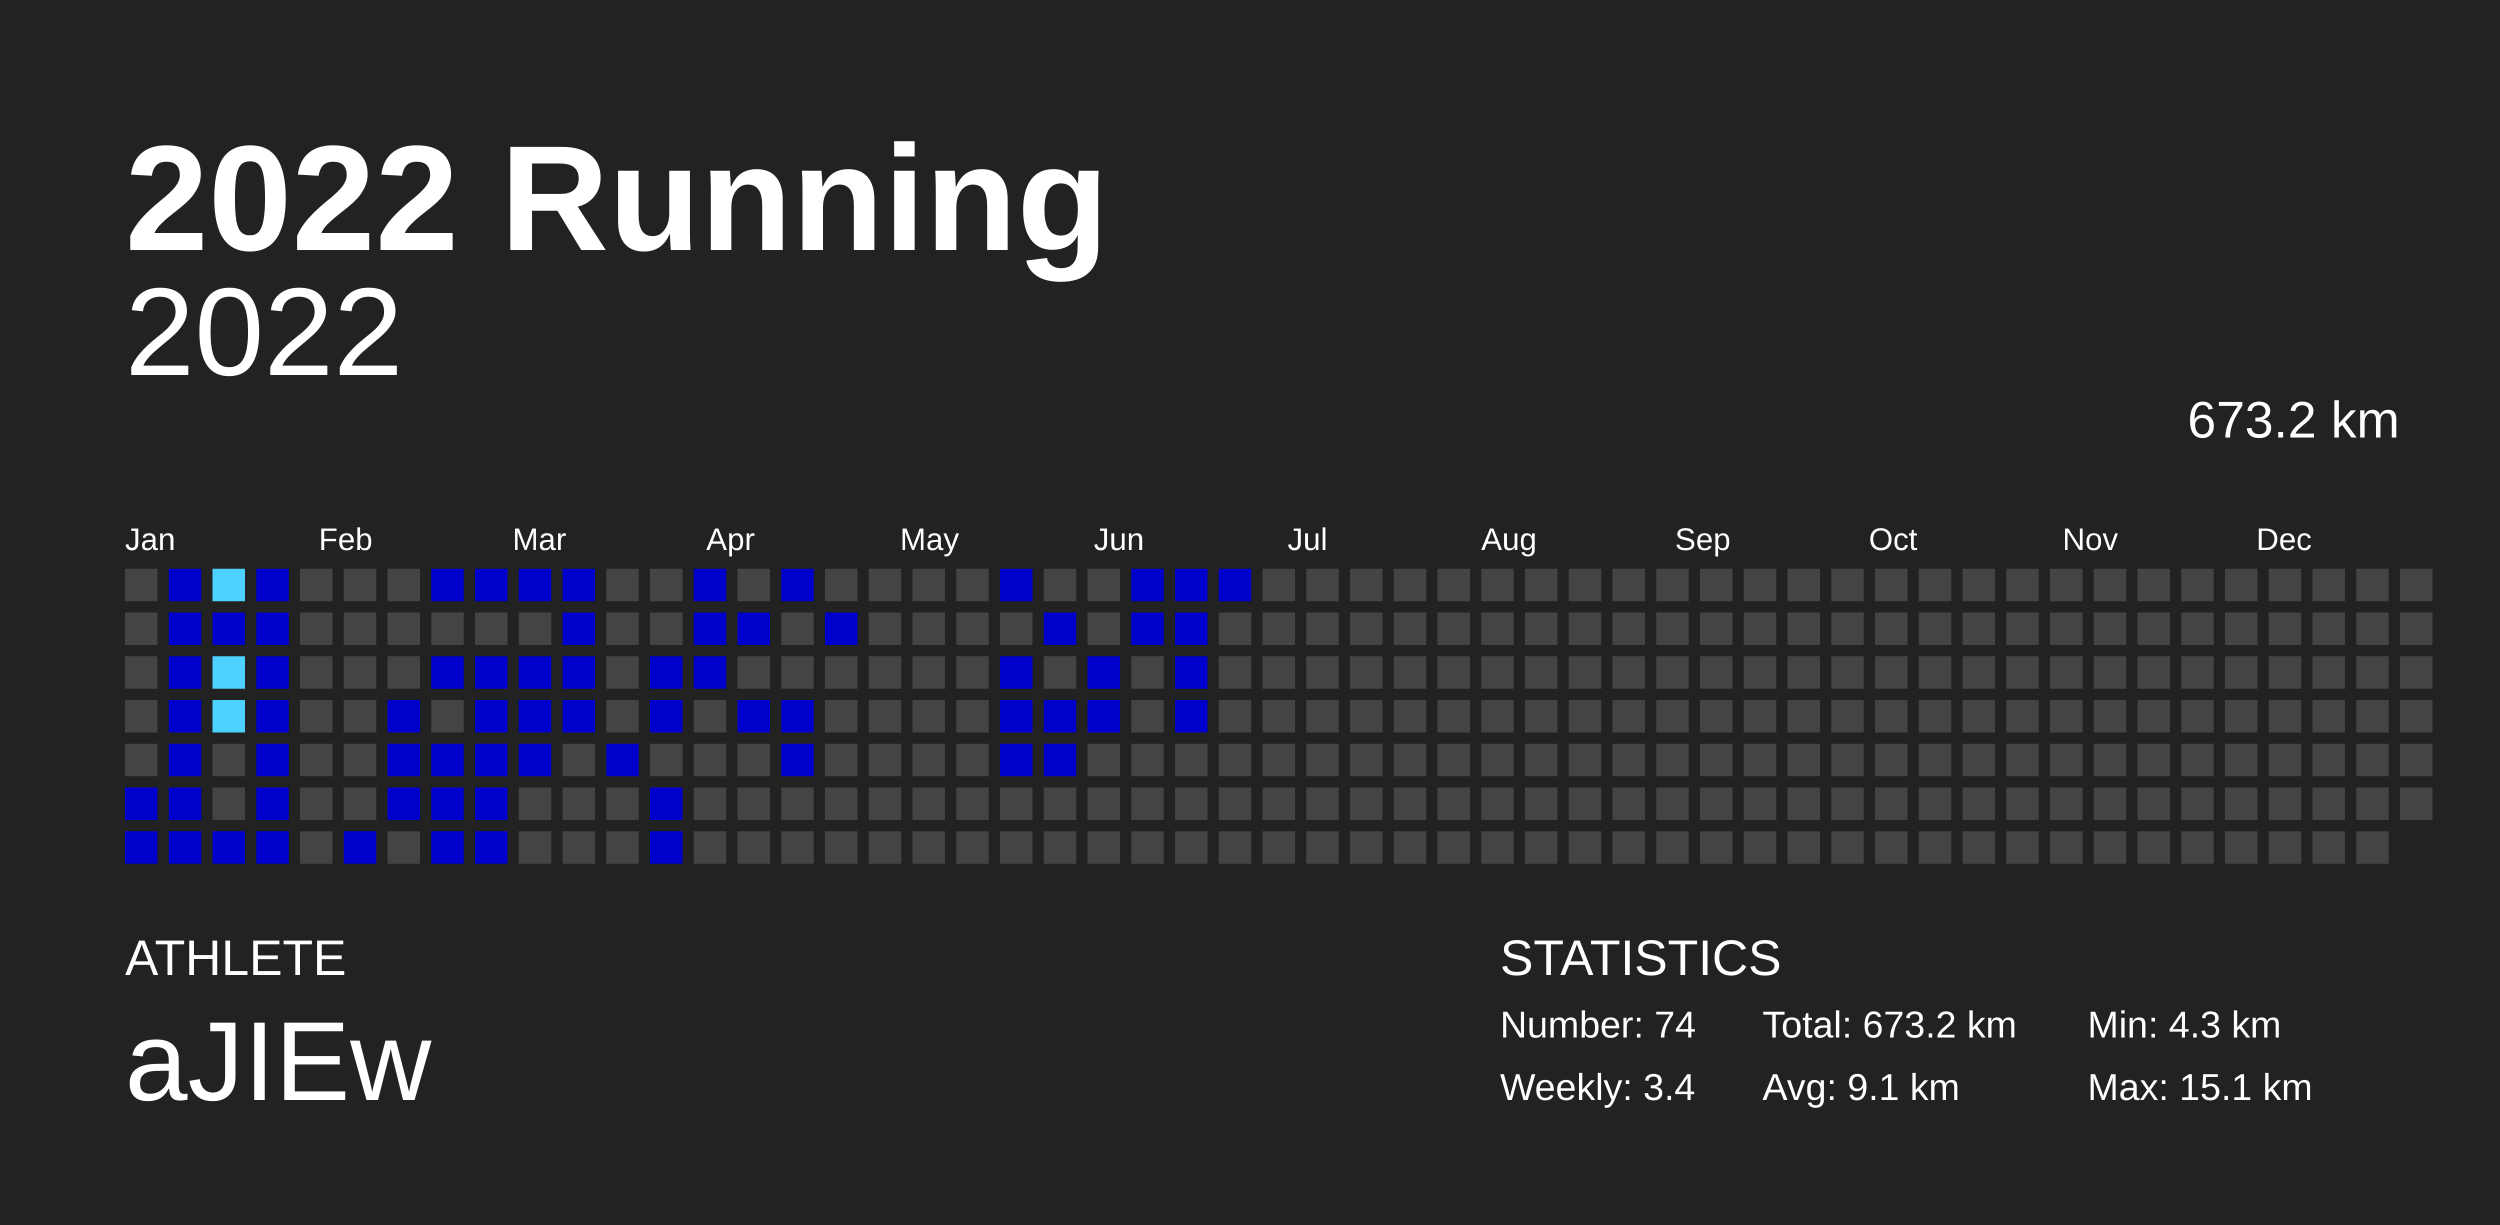
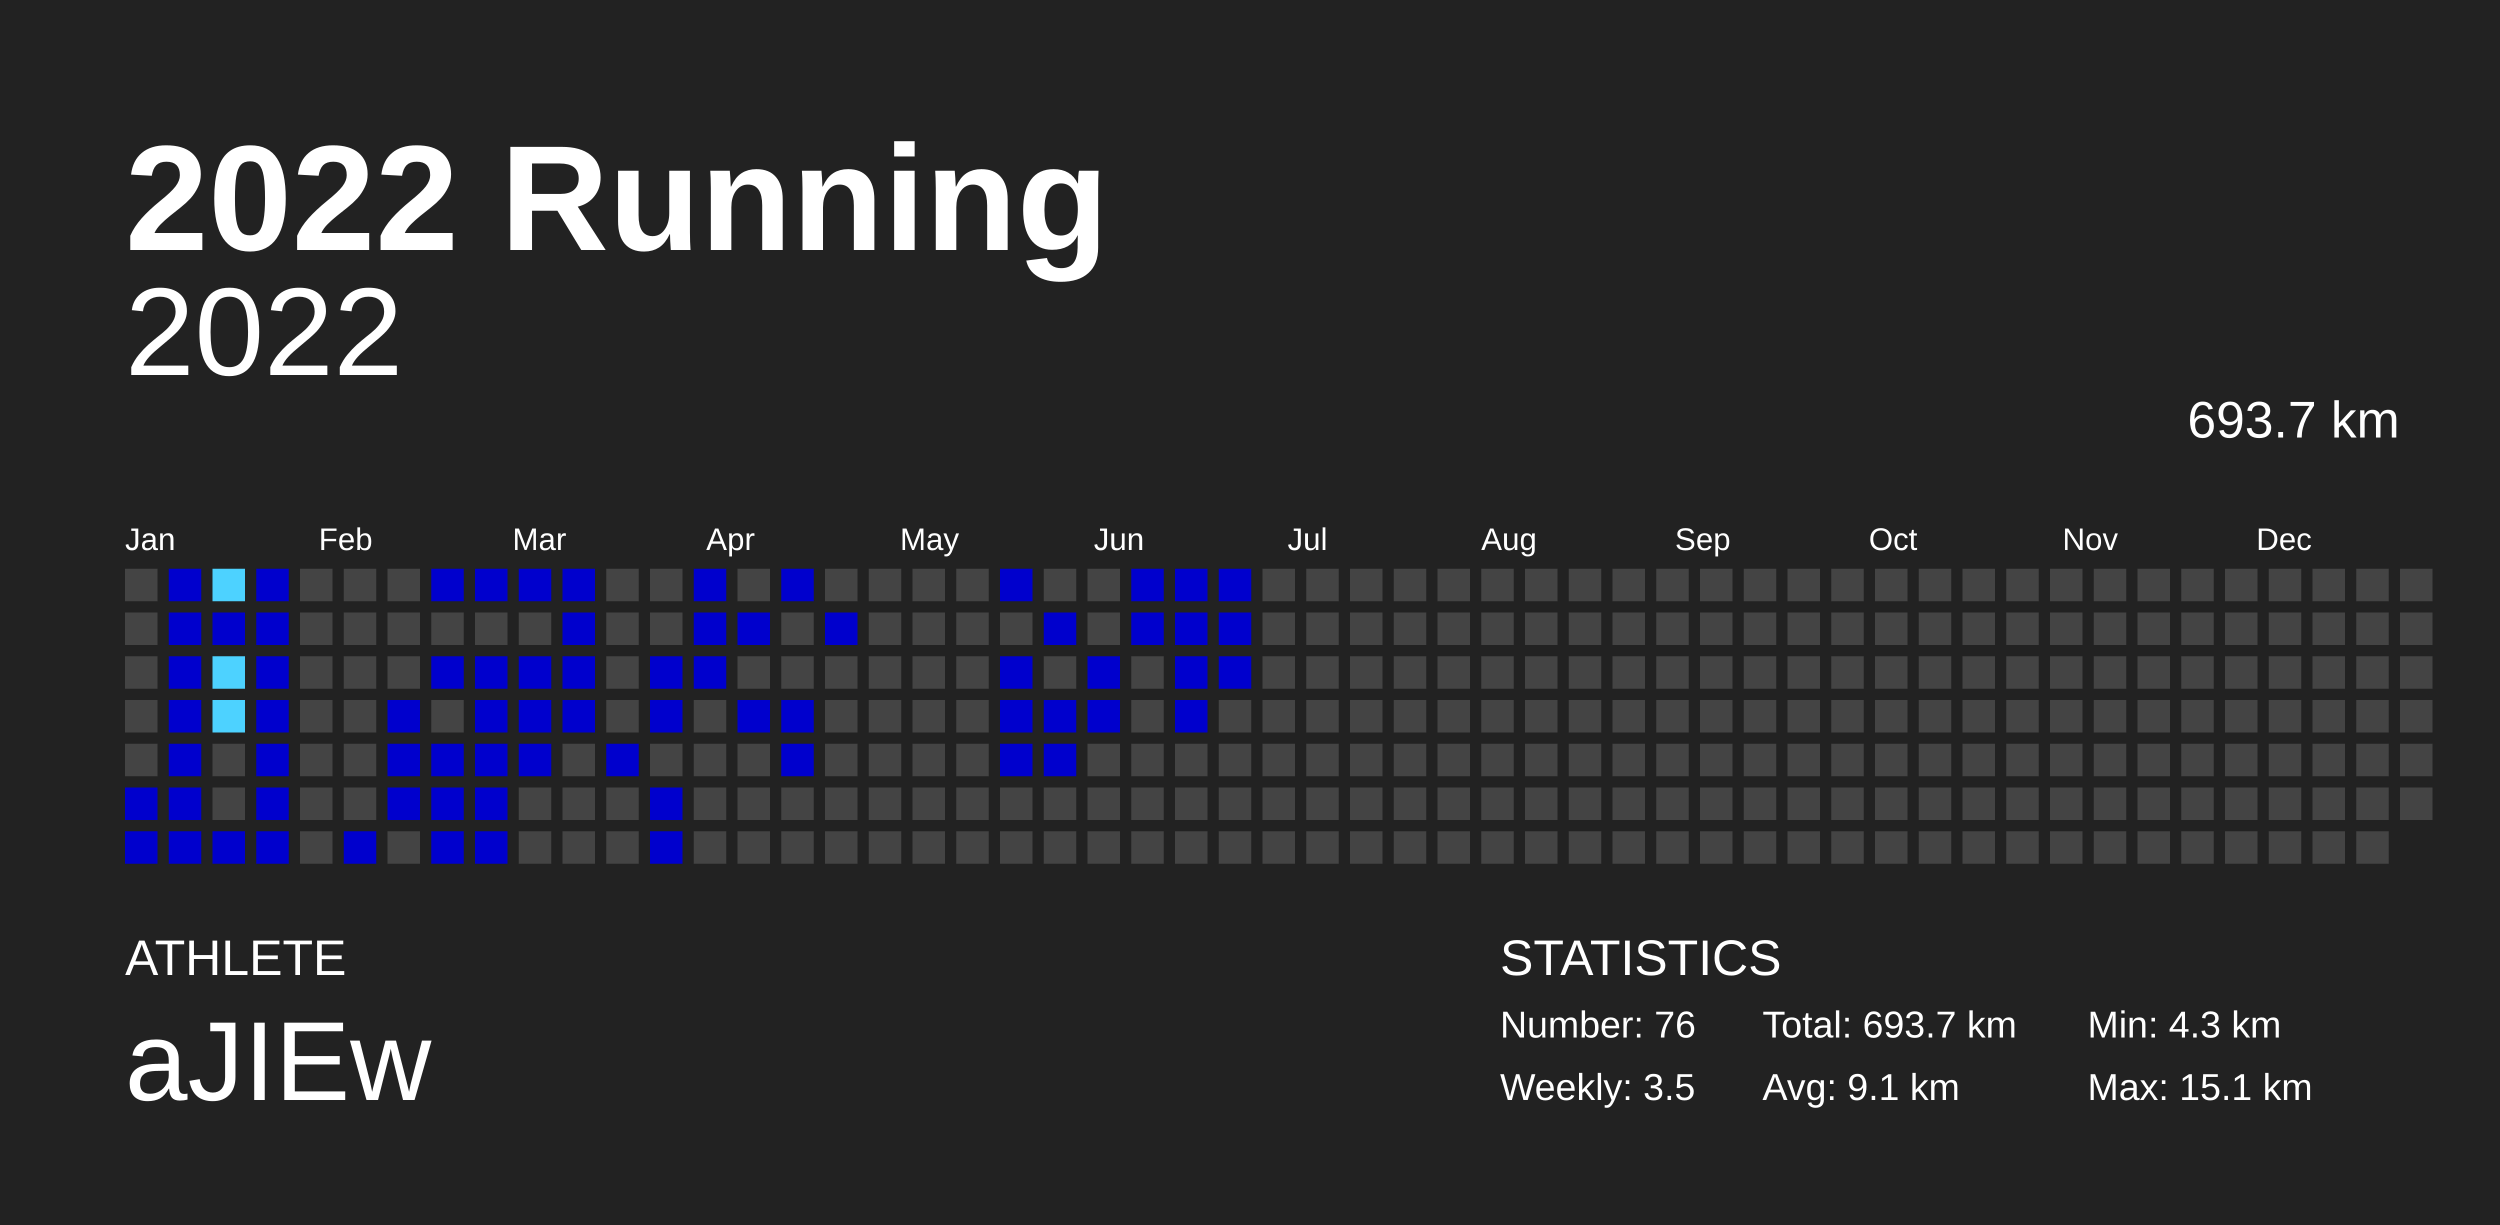
<svg xmlns="http://www.w3.org/2000/svg" baseProfile="full" height="98mm" version="1.1" viewBox="0,0,200,98" width="200mm">
  <defs />
  <rect fill="#222222" height="98" width="200" x="0" y="0" />
  <text fill="#FFFFFF" style="font-size:12px; font-family:Arial; font-weight:bold;" x="10" y="20">2022 Running</text>
  <text fill="#FFFFFF" style="font-size:4px; font-family:Arial" x="10" y="78">ATHLETE</text>
  <text fill="#FFFFFF" style="font-size:9px; font-family:Arial" x="10" y="88">aJIEw</text>
  <text fill="#FFFFFF" style="font-size:4px; font-family:Arial" x="120" y="78">STATISTICS</text>
-   <text fill="#FFFFFF" style="font-size:3px; font-family:Arial" x="120" y="83">Number: 74</text>
-   <text fill="#FFFFFF" style="font-size:3px; font-family:Arial" x="120" y="88">Weekly: 3.4</text>
-   <text fill="#FFFFFF" style="font-size:3px; font-family:Arial" x="141" y="83">Total: 673.2 km</text>
+   <text fill="#FFFFFF" style="font-size:3px; font-family:Arial" x="120" y="83">Number: 76</text>
+   <text fill="#FFFFFF" style="font-size:3px; font-family:Arial" x="120" y="88">Weekly: 3.5</text>
+   <text fill="#FFFFFF" style="font-size:3px; font-family:Arial" x="141" y="83">Total: 693.7 km</text>
  <text fill="#FFFFFF" style="font-size:3px; font-family:Arial" x="141" y="88">Avg: 9.1 km</text>
  <text fill="#FFFFFF" style="font-size:3px; font-family:Arial" x="167" y="83">Min: 4.3 km</text>
  <text fill="#FFFFFF" style="font-size:3px; font-family:Arial" x="167" y="88">Max: 15.1 km</text>
  <text alignment-baseline="hanging" fill="#FFFFFF" style="font-size:10.0px; font-family:Arial;" x="10" y="30">2022</text>
-   <text alignment-baseline="hanging" fill="#FFFFFF" style="font-size:4.125px; font-family:Arial;" x="175" y="35">673.2 km</text>
+   <text alignment-baseline="hanging" fill="#FFFFFF" style="font-size:4.125px; font-family:Arial;" x="175" y="35">693.7 km</text>
  <text fill="#FFFFFF" style="font-size:2.5px; font-family:Arial" x="10.0" y="44">Jan</text>
  <text fill="#FFFFFF" style="font-size:2.5px; font-family:Arial" x="25.5" y="44">Feb</text>
  <text fill="#FFFFFF" style="font-size:2.5px; font-family:Arial" x="41.0" y="44">Mar</text>
  <text fill="#FFFFFF" style="font-size:2.5px; font-family:Arial" x="56.5" y="44">Apr</text>
  <text fill="#FFFFFF" style="font-size:2.5px; font-family:Arial" x="72.0" y="44">May</text>
  <text fill="#FFFFFF" style="font-size:2.5px; font-family:Arial" x="87.5" y="44">Jun</text>
  <text fill="#FFFFFF" style="font-size:2.5px; font-family:Arial" x="103.0" y="44">Jul</text>
  <text fill="#FFFFFF" style="font-size:2.5px; font-family:Arial" x="118.5" y="44">Aug</text>
  <text fill="#FFFFFF" style="font-size:2.5px; font-family:Arial" x="134.0" y="44">Sep</text>
  <text fill="#FFFFFF" style="font-size:2.5px; font-family:Arial" x="149.5" y="44">Oct</text>
  <text fill="#FFFFFF" style="font-size:2.5px; font-family:Arial" x="165.0" y="44">Nov</text>
  <text fill="#FFFFFF" style="font-size:2.5px; font-family:Arial" x="180.5" y="44">Dec</text>
  <rect fill="#444444" height="2.6" width="2.6" x="10.0" y="45.5" />
  <rect fill="#444444" height="2.6" width="2.6" x="10.0" y="49.0" />
  <rect fill="#444444" height="2.6" width="2.6" x="10.0" y="52.5" />
  <rect fill="#444444" height="2.6" width="2.6" x="10.0" y="56.0" />
  <rect fill="#444444" height="2.6" width="2.6" x="10.0" y="59.5" />
  <rect fill="mediumblue" height="2.6" width="2.6" x="10.0" y="63.0" />
  <rect fill="mediumblue" height="2.6" width="2.6" x="10.0" y="66.5" />
  <rect fill="mediumblue" height="2.6" width="2.6" x="13.5" y="45.5" />
  <rect fill="mediumblue" height="2.6" width="2.6" x="13.5" y="49.0" />
  <rect fill="mediumblue" height="2.6" width="2.6" x="13.5" y="52.5" />
  <rect fill="mediumblue" height="2.6" width="2.6" x="13.5" y="56.0" />
  <rect fill="mediumblue" height="2.6" width="2.6" x="13.5" y="59.5" />
  <rect fill="mediumblue" height="2.6" width="2.6" x="13.5" y="63.0" />
  <rect fill="mediumblue" height="2.6" width="2.6" x="13.5" y="66.5" />
  <rect fill="#4dd2ff" height="2.6" width="2.6" x="17.0" y="45.5" />
  <rect fill="mediumblue" height="2.6" width="2.6" x="17.0" y="49.0" />
  <rect fill="#4dd2ff" height="2.6" width="2.6" x="17.0" y="52.5" />
  <rect fill="#4dd2ff" height="2.6" width="2.6" x="17.0" y="56.0" />
  <rect fill="#444444" height="2.6" width="2.6" x="17.0" y="59.5" />
  <rect fill="#444444" height="2.6" width="2.6" x="17.0" y="63.0" />
  <rect fill="mediumblue" height="2.6" width="2.6" x="17.0" y="66.5" />
  <rect fill="mediumblue" height="2.6" width="2.6" x="20.5" y="45.5" />
  <rect fill="mediumblue" height="2.6" width="2.6" x="20.5" y="49.0" />
  <rect fill="mediumblue" height="2.6" width="2.6" x="20.5" y="52.5" />
  <rect fill="mediumblue" height="2.6" width="2.6" x="20.5" y="56.0" />
  <rect fill="mediumblue" height="2.6" width="2.6" x="20.5" y="59.5" />
  <rect fill="mediumblue" height="2.6" width="2.6" x="20.5" y="63.0" />
  <rect fill="mediumblue" height="2.6" width="2.6" x="20.5" y="66.5" />
  <rect fill="#444444" height="2.6" width="2.6" x="24.0" y="45.5" />
  <rect fill="#444444" height="2.6" width="2.6" x="24.0" y="49.0" />
  <rect fill="#444444" height="2.6" width="2.6" x="24.0" y="52.5" />
  <rect fill="#444444" height="2.6" width="2.6" x="24.0" y="56.0" />
  <rect fill="#444444" height="2.6" width="2.6" x="24.0" y="59.5" />
  <rect fill="#444444" height="2.6" width="2.6" x="24.0" y="63.0" />
  <rect fill="#444444" height="2.6" width="2.6" x="24.0" y="66.5" />
  <rect fill="#444444" height="2.6" width="2.6" x="27.5" y="45.5" />
  <rect fill="#444444" height="2.6" width="2.6" x="27.5" y="49.0" />
  <rect fill="#444444" height="2.6" width="2.6" x="27.5" y="52.5" />
  <rect fill="#444444" height="2.6" width="2.6" x="27.5" y="56.0" />
  <rect fill="#444444" height="2.6" width="2.6" x="27.5" y="59.5" />
  <rect fill="#444444" height="2.6" width="2.6" x="27.5" y="63.0" />
  <rect fill="mediumblue" height="2.6" width="2.6" x="27.5" y="66.5" />
  <rect fill="#444444" height="2.6" width="2.6" x="31.0" y="45.5" />
  <rect fill="#444444" height="2.6" width="2.6" x="31.0" y="49.0" />
  <rect fill="#444444" height="2.6" width="2.6" x="31.0" y="52.5" />
  <rect fill="mediumblue" height="2.6" width="2.6" x="31.0" y="56.0" />
  <rect fill="mediumblue" height="2.6" width="2.6" x="31.0" y="59.5" />
  <rect fill="mediumblue" height="2.6" width="2.6" x="31.0" y="63.0" />
  <rect fill="#444444" height="2.6" width="2.6" x="31.0" y="66.5" />
  <rect fill="mediumblue" height="2.6" width="2.6" x="34.5" y="45.5" />
  <rect fill="#444444" height="2.6" width="2.6" x="34.5" y="49.0" />
  <rect fill="mediumblue" height="2.6" width="2.6" x="34.5" y="52.5" />
  <rect fill="#444444" height="2.6" width="2.6" x="34.5" y="56.0" />
  <rect fill="mediumblue" height="2.6" width="2.6" x="34.5" y="59.5" />
  <rect fill="mediumblue" height="2.6" width="2.6" x="34.5" y="63.0" />
  <rect fill="mediumblue" height="2.6" width="2.6" x="34.5" y="66.5" />
  <rect fill="mediumblue" height="2.6" width="2.6" x="38.0" y="45.5" />
  <rect fill="#444444" height="2.6" width="2.6" x="38.0" y="49.0" />
  <rect fill="mediumblue" height="2.6" width="2.6" x="38.0" y="52.5" />
  <rect fill="mediumblue" height="2.6" width="2.6" x="38.0" y="56.0" />
  <rect fill="mediumblue" height="2.6" width="2.6" x="38.0" y="59.5" />
  <rect fill="mediumblue" height="2.6" width="2.6" x="38.0" y="63.0" />
  <rect fill="mediumblue" height="2.6" width="2.6" x="38.0" y="66.5" />
  <rect fill="mediumblue" height="2.6" width="2.6" x="41.5" y="45.5" />
  <rect fill="#444444" height="2.6" width="2.6" x="41.5" y="49.0" />
  <rect fill="mediumblue" height="2.6" width="2.6" x="41.5" y="52.5" />
  <rect fill="mediumblue" height="2.6" width="2.6" x="41.5" y="56.0" />
  <rect fill="mediumblue" height="2.6" width="2.6" x="41.5" y="59.5" />
  <rect fill="#444444" height="2.6" width="2.6" x="41.5" y="63.0" />
  <rect fill="#444444" height="2.6" width="2.6" x="41.5" y="66.5" />
  <rect fill="mediumblue" height="2.6" width="2.6" x="45.0" y="45.5" />
  <rect fill="mediumblue" height="2.6" width="2.6" x="45.0" y="49.0" />
  <rect fill="mediumblue" height="2.6" width="2.6" x="45.0" y="52.5" />
  <rect fill="mediumblue" height="2.6" width="2.6" x="45.0" y="56.0" />
  <rect fill="#444444" height="2.6" width="2.6" x="45.0" y="59.5" />
  <rect fill="#444444" height="2.6" width="2.6" x="45.0" y="63.0" />
  <rect fill="#444444" height="2.6" width="2.6" x="45.0" y="66.5" />
  <rect fill="#444444" height="2.6" width="2.6" x="48.5" y="45.5" />
  <rect fill="#444444" height="2.6" width="2.6" x="48.5" y="49.0" />
  <rect fill="#444444" height="2.6" width="2.6" x="48.5" y="52.5" />
  <rect fill="#444444" height="2.6" width="2.6" x="48.5" y="56.0" />
  <rect fill="mediumblue" height="2.6" width="2.6" x="48.5" y="59.5" />
  <rect fill="#444444" height="2.6" width="2.6" x="48.5" y="63.0" />
  <rect fill="#444444" height="2.6" width="2.6" x="48.5" y="66.5" />
  <rect fill="#444444" height="2.6" width="2.6" x="52.0" y="45.5" />
  <rect fill="#444444" height="2.6" width="2.6" x="52.0" y="49.0" />
  <rect fill="mediumblue" height="2.6" width="2.6" x="52.0" y="52.5" />
  <rect fill="mediumblue" height="2.6" width="2.6" x="52.0" y="56.0" />
  <rect fill="#444444" height="2.6" width="2.6" x="52.0" y="59.5" />
  <rect fill="mediumblue" height="2.6" width="2.6" x="52.0" y="63.0" />
  <rect fill="mediumblue" height="2.6" width="2.6" x="52.0" y="66.5" />
  <rect fill="mediumblue" height="2.6" width="2.6" x="55.5" y="45.5" />
  <rect fill="mediumblue" height="2.6" width="2.6" x="55.5" y="49.0" />
  <rect fill="mediumblue" height="2.6" width="2.6" x="55.5" y="52.5" />
  <rect fill="#444444" height="2.6" width="2.6" x="55.5" y="56.0" />
  <rect fill="#444444" height="2.6" width="2.6" x="55.5" y="59.5" />
  <rect fill="#444444" height="2.6" width="2.6" x="55.5" y="63.0" />
  <rect fill="#444444" height="2.6" width="2.6" x="55.5" y="66.5" />
  <rect fill="#444444" height="2.6" width="2.6" x="59.0" y="45.5" />
  <rect fill="mediumblue" height="2.6" width="2.6" x="59.0" y="49.0" />
  <rect fill="#444444" height="2.6" width="2.6" x="59.0" y="52.5" />
  <rect fill="mediumblue" height="2.6" width="2.6" x="59.0" y="56.0" />
  <rect fill="#444444" height="2.6" width="2.6" x="59.0" y="59.5" />
  <rect fill="#444444" height="2.6" width="2.6" x="59.0" y="63.0" />
  <rect fill="#444444" height="2.6" width="2.6" x="59.0" y="66.5" />
  <rect fill="mediumblue" height="2.6" width="2.6" x="62.5" y="45.5" />
  <rect fill="#444444" height="2.6" width="2.6" x="62.5" y="49.0" />
  <rect fill="#444444" height="2.6" width="2.6" x="62.5" y="52.5" />
  <rect fill="mediumblue" height="2.6" width="2.6" x="62.5" y="56.0" />
  <rect fill="mediumblue" height="2.6" width="2.6" x="62.5" y="59.5" />
  <rect fill="#444444" height="2.6" width="2.6" x="62.5" y="63.0" />
  <rect fill="#444444" height="2.6" width="2.6" x="62.5" y="66.5" />
  <rect fill="#444444" height="2.6" width="2.6" x="66.0" y="45.5" />
  <rect fill="mediumblue" height="2.6" width="2.6" x="66.0" y="49.0" />
  <rect fill="#444444" height="2.6" width="2.6" x="66.0" y="52.5" />
  <rect fill="#444444" height="2.6" width="2.6" x="66.0" y="56.0" />
  <rect fill="#444444" height="2.6" width="2.6" x="66.0" y="59.5" />
  <rect fill="#444444" height="2.6" width="2.6" x="66.0" y="63.0" />
  <rect fill="#444444" height="2.6" width="2.6" x="66.0" y="66.5" />
  <rect fill="#444444" height="2.6" width="2.6" x="69.5" y="45.5" />
  <rect fill="#444444" height="2.6" width="2.6" x="69.5" y="49.0" />
  <rect fill="#444444" height="2.6" width="2.6" x="69.5" y="52.5" />
  <rect fill="#444444" height="2.6" width="2.6" x="69.5" y="56.0" />
  <rect fill="#444444" height="2.6" width="2.6" x="69.5" y="59.5" />
  <rect fill="#444444" height="2.6" width="2.6" x="69.5" y="63.0" />
  <rect fill="#444444" height="2.6" width="2.6" x="69.5" y="66.5" />
  <rect fill="#444444" height="2.6" width="2.6" x="73.0" y="45.5" />
  <rect fill="#444444" height="2.6" width="2.6" x="73.0" y="49.0" />
  <rect fill="#444444" height="2.6" width="2.6" x="73.0" y="52.5" />
  <rect fill="#444444" height="2.6" width="2.6" x="73.0" y="56.0" />
  <rect fill="#444444" height="2.6" width="2.6" x="73.0" y="59.5" />
  <rect fill="#444444" height="2.6" width="2.6" x="73.0" y="63.0" />
  <rect fill="#444444" height="2.6" width="2.6" x="73.0" y="66.5" />
  <rect fill="#444444" height="2.6" width="2.6" x="76.5" y="45.5" />
  <rect fill="#444444" height="2.6" width="2.6" x="76.5" y="49.0" />
  <rect fill="#444444" height="2.6" width="2.6" x="76.5" y="52.5" />
  <rect fill="#444444" height="2.6" width="2.6" x="76.5" y="56.0" />
  <rect fill="#444444" height="2.6" width="2.6" x="76.5" y="59.5" />
  <rect fill="#444444" height="2.6" width="2.6" x="76.5" y="63.0" />
  <rect fill="#444444" height="2.6" width="2.6" x="76.5" y="66.5" />
  <rect fill="mediumblue" height="2.6" width="2.6" x="80.0" y="45.5" />
  <rect fill="#444444" height="2.6" width="2.6" x="80.0" y="49.0" />
  <rect fill="mediumblue" height="2.6" width="2.6" x="80.0" y="52.5" />
  <rect fill="mediumblue" height="2.6" width="2.6" x="80.0" y="56.0" />
  <rect fill="mediumblue" height="2.6" width="2.6" x="80.0" y="59.5" />
  <rect fill="#444444" height="2.6" width="2.6" x="80.0" y="63.0" />
  <rect fill="#444444" height="2.6" width="2.6" x="80.0" y="66.5" />
  <rect fill="#444444" height="2.6" width="2.6" x="83.5" y="45.5" />
  <rect fill="mediumblue" height="2.6" width="2.6" x="83.5" y="49.0" />
  <rect fill="#444444" height="2.6" width="2.6" x="83.5" y="52.5" />
  <rect fill="mediumblue" height="2.6" width="2.6" x="83.5" y="56.0" />
  <rect fill="mediumblue" height="2.6" width="2.6" x="83.5" y="59.5" />
  <rect fill="#444444" height="2.6" width="2.6" x="83.5" y="63.0" />
  <rect fill="#444444" height="2.6" width="2.6" x="83.5" y="66.5" />
  <rect fill="#444444" height="2.6" width="2.6" x="87.0" y="45.5" />
  <rect fill="#444444" height="2.6" width="2.6" x="87.0" y="49.0" />
  <rect fill="mediumblue" height="2.6" width="2.6" x="87.0" y="52.5" />
  <rect fill="mediumblue" height="2.6" width="2.6" x="87.0" y="56.0" />
  <rect fill="#444444" height="2.6" width="2.6" x="87.0" y="59.5" />
  <rect fill="#444444" height="2.6" width="2.6" x="87.0" y="63.0" />
  <rect fill="#444444" height="2.6" width="2.6" x="87.0" y="66.5" />
  <rect fill="mediumblue" height="2.6" width="2.6" x="90.5" y="45.5" />
  <rect fill="mediumblue" height="2.6" width="2.6" x="90.5" y="49.0" />
  <rect fill="#444444" height="2.6" width="2.6" x="90.5" y="52.5" />
  <rect fill="#444444" height="2.6" width="2.6" x="90.5" y="56.0" />
  <rect fill="#444444" height="2.6" width="2.6" x="90.5" y="59.5" />
  <rect fill="#444444" height="2.6" width="2.6" x="90.5" y="63.0" />
  <rect fill="#444444" height="2.6" width="2.6" x="90.5" y="66.5" />
  <rect fill="mediumblue" height="2.6" width="2.6" x="94.0" y="45.5" />
  <rect fill="mediumblue" height="2.6" width="2.6" x="94.0" y="49.0" />
  <rect fill="mediumblue" height="2.6" width="2.6" x="94.0" y="52.5" />
  <rect fill="mediumblue" height="2.6" width="2.6" x="94.0" y="56.0" />
  <rect fill="#444444" height="2.6" width="2.6" x="94.0" y="59.5" />
  <rect fill="#444444" height="2.6" width="2.6" x="94.0" y="63.0" />
  <rect fill="#444444" height="2.6" width="2.6" x="94.0" y="66.5" />
  <rect fill="mediumblue" height="2.6" width="2.6" x="97.5" y="45.5" />
-   <rect fill="#444444" height="2.6" width="2.6" x="97.5" y="49.0" />
-   <rect fill="#444444" height="2.6" width="2.6" x="97.5" y="52.5" />
+   <rect fill="mediumblue" height="2.6" width="2.6" x="97.5" y="49.0" />
+   <rect fill="mediumblue" height="2.6" width="2.6" x="97.5" y="52.5" />
  <rect fill="#444444" height="2.6" width="2.6" x="97.5" y="56.0" />
  <rect fill="#444444" height="2.6" width="2.6" x="97.5" y="59.5" />
  <rect fill="#444444" height="2.6" width="2.6" x="97.5" y="63.0" />
  <rect fill="#444444" height="2.6" width="2.6" x="97.5" y="66.5" />
  <rect fill="#444444" height="2.6" width="2.6" x="101.0" y="45.5" />
  <rect fill="#444444" height="2.6" width="2.6" x="101.0" y="49.0" />
  <rect fill="#444444" height="2.6" width="2.6" x="101.0" y="52.5" />
  <rect fill="#444444" height="2.6" width="2.6" x="101.0" y="56.0" />
  <rect fill="#444444" height="2.6" width="2.6" x="101.0" y="59.5" />
  <rect fill="#444444" height="2.6" width="2.6" x="101.0" y="63.0" />
  <rect fill="#444444" height="2.6" width="2.6" x="101.0" y="66.5" />
  <rect fill="#444444" height="2.6" width="2.6" x="104.5" y="45.5" />
  <rect fill="#444444" height="2.6" width="2.6" x="104.5" y="49.0" />
  <rect fill="#444444" height="2.6" width="2.6" x="104.5" y="52.5" />
  <rect fill="#444444" height="2.6" width="2.6" x="104.5" y="56.0" />
  <rect fill="#444444" height="2.6" width="2.6" x="104.5" y="59.5" />
  <rect fill="#444444" height="2.6" width="2.6" x="104.5" y="63.0" />
  <rect fill="#444444" height="2.6" width="2.6" x="104.5" y="66.5" />
  <rect fill="#444444" height="2.6" width="2.6" x="108.0" y="45.5" />
  <rect fill="#444444" height="2.6" width="2.6" x="108.0" y="49.0" />
  <rect fill="#444444" height="2.6" width="2.6" x="108.0" y="52.5" />
  <rect fill="#444444" height="2.6" width="2.6" x="108.0" y="56.0" />
  <rect fill="#444444" height="2.6" width="2.6" x="108.0" y="59.5" />
  <rect fill="#444444" height="2.6" width="2.6" x="108.0" y="63.0" />
  <rect fill="#444444" height="2.6" width="2.6" x="108.0" y="66.5" />
  <rect fill="#444444" height="2.6" width="2.6" x="111.5" y="45.5" />
  <rect fill="#444444" height="2.6" width="2.6" x="111.5" y="49.0" />
  <rect fill="#444444" height="2.6" width="2.6" x="111.5" y="52.5" />
  <rect fill="#444444" height="2.6" width="2.6" x="111.5" y="56.0" />
  <rect fill="#444444" height="2.6" width="2.6" x="111.5" y="59.5" />
  <rect fill="#444444" height="2.6" width="2.6" x="111.5" y="63.0" />
  <rect fill="#444444" height="2.6" width="2.6" x="111.5" y="66.5" />
  <rect fill="#444444" height="2.6" width="2.6" x="115.0" y="45.5" />
  <rect fill="#444444" height="2.6" width="2.6" x="115.0" y="49.0" />
  <rect fill="#444444" height="2.6" width="2.6" x="115.0" y="52.5" />
  <rect fill="#444444" height="2.6" width="2.6" x="115.0" y="56.0" />
  <rect fill="#444444" height="2.6" width="2.6" x="115.0" y="59.5" />
  <rect fill="#444444" height="2.6" width="2.6" x="115.0" y="63.0" />
  <rect fill="#444444" height="2.6" width="2.6" x="115.0" y="66.5" />
  <rect fill="#444444" height="2.6" width="2.6" x="118.5" y="45.5" />
  <rect fill="#444444" height="2.6" width="2.6" x="118.5" y="49.0" />
  <rect fill="#444444" height="2.6" width="2.6" x="118.5" y="52.5" />
  <rect fill="#444444" height="2.6" width="2.6" x="118.5" y="56.0" />
  <rect fill="#444444" height="2.6" width="2.6" x="118.5" y="59.5" />
  <rect fill="#444444" height="2.6" width="2.6" x="118.5" y="63.0" />
  <rect fill="#444444" height="2.6" width="2.6" x="118.5" y="66.5" />
  <rect fill="#444444" height="2.6" width="2.6" x="122.0" y="45.5" />
  <rect fill="#444444" height="2.6" width="2.6" x="122.0" y="49.0" />
  <rect fill="#444444" height="2.6" width="2.6" x="122.0" y="52.5" />
  <rect fill="#444444" height="2.6" width="2.6" x="122.0" y="56.0" />
  <rect fill="#444444" height="2.6" width="2.6" x="122.0" y="59.5" />
  <rect fill="#444444" height="2.6" width="2.6" x="122.0" y="63.0" />
  <rect fill="#444444" height="2.6" width="2.6" x="122.0" y="66.5" />
  <rect fill="#444444" height="2.6" width="2.6" x="125.5" y="45.5" />
  <rect fill="#444444" height="2.6" width="2.6" x="125.5" y="49.0" />
  <rect fill="#444444" height="2.6" width="2.6" x="125.5" y="52.5" />
  <rect fill="#444444" height="2.6" width="2.6" x="125.5" y="56.0" />
  <rect fill="#444444" height="2.6" width="2.6" x="125.5" y="59.5" />
  <rect fill="#444444" height="2.6" width="2.6" x="125.5" y="63.0" />
  <rect fill="#444444" height="2.6" width="2.6" x="125.5" y="66.5" />
  <rect fill="#444444" height="2.6" width="2.6" x="129.0" y="45.5" />
  <rect fill="#444444" height="2.6" width="2.6" x="129.0" y="49.0" />
  <rect fill="#444444" height="2.6" width="2.6" x="129.0" y="52.5" />
  <rect fill="#444444" height="2.6" width="2.6" x="129.0" y="56.0" />
  <rect fill="#444444" height="2.6" width="2.6" x="129.0" y="59.5" />
  <rect fill="#444444" height="2.6" width="2.6" x="129.0" y="63.0" />
  <rect fill="#444444" height="2.6" width="2.6" x="129.0" y="66.5" />
  <rect fill="#444444" height="2.6" width="2.6" x="132.5" y="45.5" />
  <rect fill="#444444" height="2.6" width="2.6" x="132.5" y="49.0" />
  <rect fill="#444444" height="2.6" width="2.6" x="132.5" y="52.5" />
  <rect fill="#444444" height="2.6" width="2.6" x="132.5" y="56.0" />
  <rect fill="#444444" height="2.6" width="2.6" x="132.5" y="59.5" />
  <rect fill="#444444" height="2.6" width="2.6" x="132.5" y="63.0" />
  <rect fill="#444444" height="2.6" width="2.6" x="132.5" y="66.5" />
  <rect fill="#444444" height="2.6" width="2.6" x="136.0" y="45.5" />
  <rect fill="#444444" height="2.6" width="2.6" x="136.0" y="49.0" />
  <rect fill="#444444" height="2.6" width="2.6" x="136.0" y="52.5" />
  <rect fill="#444444" height="2.6" width="2.6" x="136.0" y="56.0" />
  <rect fill="#444444" height="2.6" width="2.6" x="136.0" y="59.5" />
  <rect fill="#444444" height="2.6" width="2.6" x="136.0" y="63.0" />
  <rect fill="#444444" height="2.6" width="2.6" x="136.0" y="66.5" />
  <rect fill="#444444" height="2.6" width="2.6" x="139.5" y="45.5" />
  <rect fill="#444444" height="2.6" width="2.6" x="139.5" y="49.0" />
  <rect fill="#444444" height="2.6" width="2.6" x="139.5" y="52.5" />
  <rect fill="#444444" height="2.6" width="2.6" x="139.5" y="56.0" />
  <rect fill="#444444" height="2.6" width="2.6" x="139.5" y="59.5" />
  <rect fill="#444444" height="2.6" width="2.6" x="139.5" y="63.0" />
  <rect fill="#444444" height="2.6" width="2.6" x="139.5" y="66.5" />
  <rect fill="#444444" height="2.6" width="2.6" x="143.0" y="45.5" />
  <rect fill="#444444" height="2.6" width="2.6" x="143.0" y="49.0" />
  <rect fill="#444444" height="2.6" width="2.6" x="143.0" y="52.5" />
  <rect fill="#444444" height="2.6" width="2.6" x="143.0" y="56.0" />
  <rect fill="#444444" height="2.6" width="2.6" x="143.0" y="59.5" />
  <rect fill="#444444" height="2.6" width="2.6" x="143.0" y="63.0" />
  <rect fill="#444444" height="2.6" width="2.6" x="143.0" y="66.5" />
  <rect fill="#444444" height="2.6" width="2.6" x="146.5" y="45.5" />
  <rect fill="#444444" height="2.6" width="2.6" x="146.5" y="49.0" />
  <rect fill="#444444" height="2.6" width="2.6" x="146.5" y="52.5" />
  <rect fill="#444444" height="2.6" width="2.6" x="146.5" y="56.0" />
  <rect fill="#444444" height="2.6" width="2.6" x="146.5" y="59.5" />
  <rect fill="#444444" height="2.6" width="2.6" x="146.5" y="63.0" />
  <rect fill="#444444" height="2.6" width="2.6" x="146.5" y="66.5" />
  <rect fill="#444444" height="2.6" width="2.6" x="150.0" y="45.5" />
  <rect fill="#444444" height="2.6" width="2.6" x="150.0" y="49.0" />
  <rect fill="#444444" height="2.6" width="2.6" x="150.0" y="52.5" />
  <rect fill="#444444" height="2.6" width="2.6" x="150.0" y="56.0" />
  <rect fill="#444444" height="2.6" width="2.6" x="150.0" y="59.5" />
  <rect fill="#444444" height="2.6" width="2.6" x="150.0" y="63.0" />
  <rect fill="#444444" height="2.6" width="2.6" x="150.0" y="66.5" />
  <rect fill="#444444" height="2.6" width="2.6" x="153.5" y="45.5" />
  <rect fill="#444444" height="2.6" width="2.6" x="153.5" y="49.0" />
  <rect fill="#444444" height="2.6" width="2.6" x="153.5" y="52.5" />
  <rect fill="#444444" height="2.6" width="2.6" x="153.5" y="56.0" />
  <rect fill="#444444" height="2.6" width="2.6" x="153.5" y="59.5" />
  <rect fill="#444444" height="2.6" width="2.6" x="153.5" y="63.0" />
  <rect fill="#444444" height="2.6" width="2.6" x="153.5" y="66.5" />
  <rect fill="#444444" height="2.6" width="2.6" x="157.0" y="45.5" />
  <rect fill="#444444" height="2.6" width="2.6" x="157.0" y="49.0" />
  <rect fill="#444444" height="2.6" width="2.6" x="157.0" y="52.5" />
  <rect fill="#444444" height="2.6" width="2.6" x="157.0" y="56.0" />
  <rect fill="#444444" height="2.6" width="2.6" x="157.0" y="59.5" />
  <rect fill="#444444" height="2.6" width="2.6" x="157.0" y="63.0" />
  <rect fill="#444444" height="2.6" width="2.6" x="157.0" y="66.5" />
  <rect fill="#444444" height="2.6" width="2.6" x="160.5" y="45.5" />
  <rect fill="#444444" height="2.6" width="2.6" x="160.5" y="49.0" />
  <rect fill="#444444" height="2.6" width="2.6" x="160.5" y="52.5" />
  <rect fill="#444444" height="2.6" width="2.6" x="160.5" y="56.0" />
  <rect fill="#444444" height="2.6" width="2.6" x="160.5" y="59.5" />
  <rect fill="#444444" height="2.6" width="2.6" x="160.5" y="63.0" />
  <rect fill="#444444" height="2.6" width="2.6" x="160.5" y="66.5" />
  <rect fill="#444444" height="2.6" width="2.6" x="164.0" y="45.5" />
  <rect fill="#444444" height="2.6" width="2.6" x="164.0" y="49.0" />
  <rect fill="#444444" height="2.6" width="2.6" x="164.0" y="52.5" />
  <rect fill="#444444" height="2.6" width="2.6" x="164.0" y="56.0" />
  <rect fill="#444444" height="2.6" width="2.6" x="164.0" y="59.5" />
  <rect fill="#444444" height="2.6" width="2.6" x="164.0" y="63.0" />
  <rect fill="#444444" height="2.6" width="2.6" x="164.0" y="66.5" />
  <rect fill="#444444" height="2.6" width="2.6" x="167.5" y="45.5" />
  <rect fill="#444444" height="2.6" width="2.6" x="167.5" y="49.0" />
  <rect fill="#444444" height="2.6" width="2.6" x="167.5" y="52.5" />
  <rect fill="#444444" height="2.6" width="2.6" x="167.5" y="56.0" />
  <rect fill="#444444" height="2.6" width="2.6" x="167.5" y="59.5" />
  <rect fill="#444444" height="2.6" width="2.6" x="167.5" y="63.0" />
  <rect fill="#444444" height="2.6" width="2.6" x="167.5" y="66.5" />
  <rect fill="#444444" height="2.6" width="2.6" x="171.0" y="45.5" />
  <rect fill="#444444" height="2.6" width="2.6" x="171.0" y="49.0" />
  <rect fill="#444444" height="2.6" width="2.6" x="171.0" y="52.5" />
  <rect fill="#444444" height="2.6" width="2.6" x="171.0" y="56.0" />
  <rect fill="#444444" height="2.6" width="2.6" x="171.0" y="59.5" />
  <rect fill="#444444" height="2.6" width="2.6" x="171.0" y="63.0" />
  <rect fill="#444444" height="2.6" width="2.6" x="171.0" y="66.5" />
  <rect fill="#444444" height="2.6" width="2.6" x="174.5" y="45.5" />
  <rect fill="#444444" height="2.6" width="2.6" x="174.5" y="49.0" />
  <rect fill="#444444" height="2.6" width="2.6" x="174.5" y="52.5" />
  <rect fill="#444444" height="2.6" width="2.6" x="174.5" y="56.0" />
  <rect fill="#444444" height="2.6" width="2.6" x="174.5" y="59.5" />
  <rect fill="#444444" height="2.6" width="2.6" x="174.5" y="63.0" />
  <rect fill="#444444" height="2.6" width="2.6" x="174.5" y="66.5" />
  <rect fill="#444444" height="2.6" width="2.6" x="178.0" y="45.5" />
  <rect fill="#444444" height="2.6" width="2.6" x="178.0" y="49.0" />
  <rect fill="#444444" height="2.6" width="2.6" x="178.0" y="52.5" />
  <rect fill="#444444" height="2.6" width="2.6" x="178.0" y="56.0" />
  <rect fill="#444444" height="2.6" width="2.6" x="178.0" y="59.5" />
  <rect fill="#444444" height="2.6" width="2.6" x="178.0" y="63.0" />
  <rect fill="#444444" height="2.6" width="2.6" x="178.0" y="66.5" />
  <rect fill="#444444" height="2.6" width="2.6" x="181.5" y="45.5" />
  <rect fill="#444444" height="2.6" width="2.6" x="181.5" y="49.0" />
  <rect fill="#444444" height="2.6" width="2.6" x="181.5" y="52.5" />
  <rect fill="#444444" height="2.6" width="2.6" x="181.5" y="56.0" />
  <rect fill="#444444" height="2.6" width="2.6" x="181.5" y="59.5" />
  <rect fill="#444444" height="2.6" width="2.6" x="181.5" y="63.0" />
  <rect fill="#444444" height="2.6" width="2.6" x="181.5" y="66.5" />
  <rect fill="#444444" height="2.6" width="2.6" x="185.0" y="45.5" />
  <rect fill="#444444" height="2.6" width="2.6" x="185.0" y="49.0" />
  <rect fill="#444444" height="2.6" width="2.6" x="185.0" y="52.5" />
  <rect fill="#444444" height="2.6" width="2.6" x="185.0" y="56.0" />
  <rect fill="#444444" height="2.6" width="2.6" x="185.0" y="59.5" />
  <rect fill="#444444" height="2.6" width="2.6" x="185.0" y="63.0" />
  <rect fill="#444444" height="2.6" width="2.6" x="185.0" y="66.5" />
  <rect fill="#444444" height="2.6" width="2.6" x="188.5" y="45.5" />
  <rect fill="#444444" height="2.6" width="2.6" x="188.5" y="49.0" />
  <rect fill="#444444" height="2.6" width="2.6" x="188.5" y="52.5" />
  <rect fill="#444444" height="2.6" width="2.6" x="188.5" y="56.0" />
  <rect fill="#444444" height="2.6" width="2.6" x="188.5" y="59.5" />
  <rect fill="#444444" height="2.6" width="2.6" x="188.5" y="63.0" />
  <rect fill="#444444" height="2.6" width="2.6" x="188.5" y="66.5" />
  <rect fill="#444444" height="2.6" width="2.6" x="192.0" y="45.5" />
  <rect fill="#444444" height="2.6" width="2.6" x="192.0" y="49.0" />
  <rect fill="#444444" height="2.6" width="2.6" x="192.0" y="52.5" />
  <rect fill="#444444" height="2.6" width="2.6" x="192.0" y="56.0" />
  <rect fill="#444444" height="2.6" width="2.6" x="192.0" y="59.5" />
  <rect fill="#444444" height="2.6" width="2.6" x="192.0" y="63.0" />
</svg>
